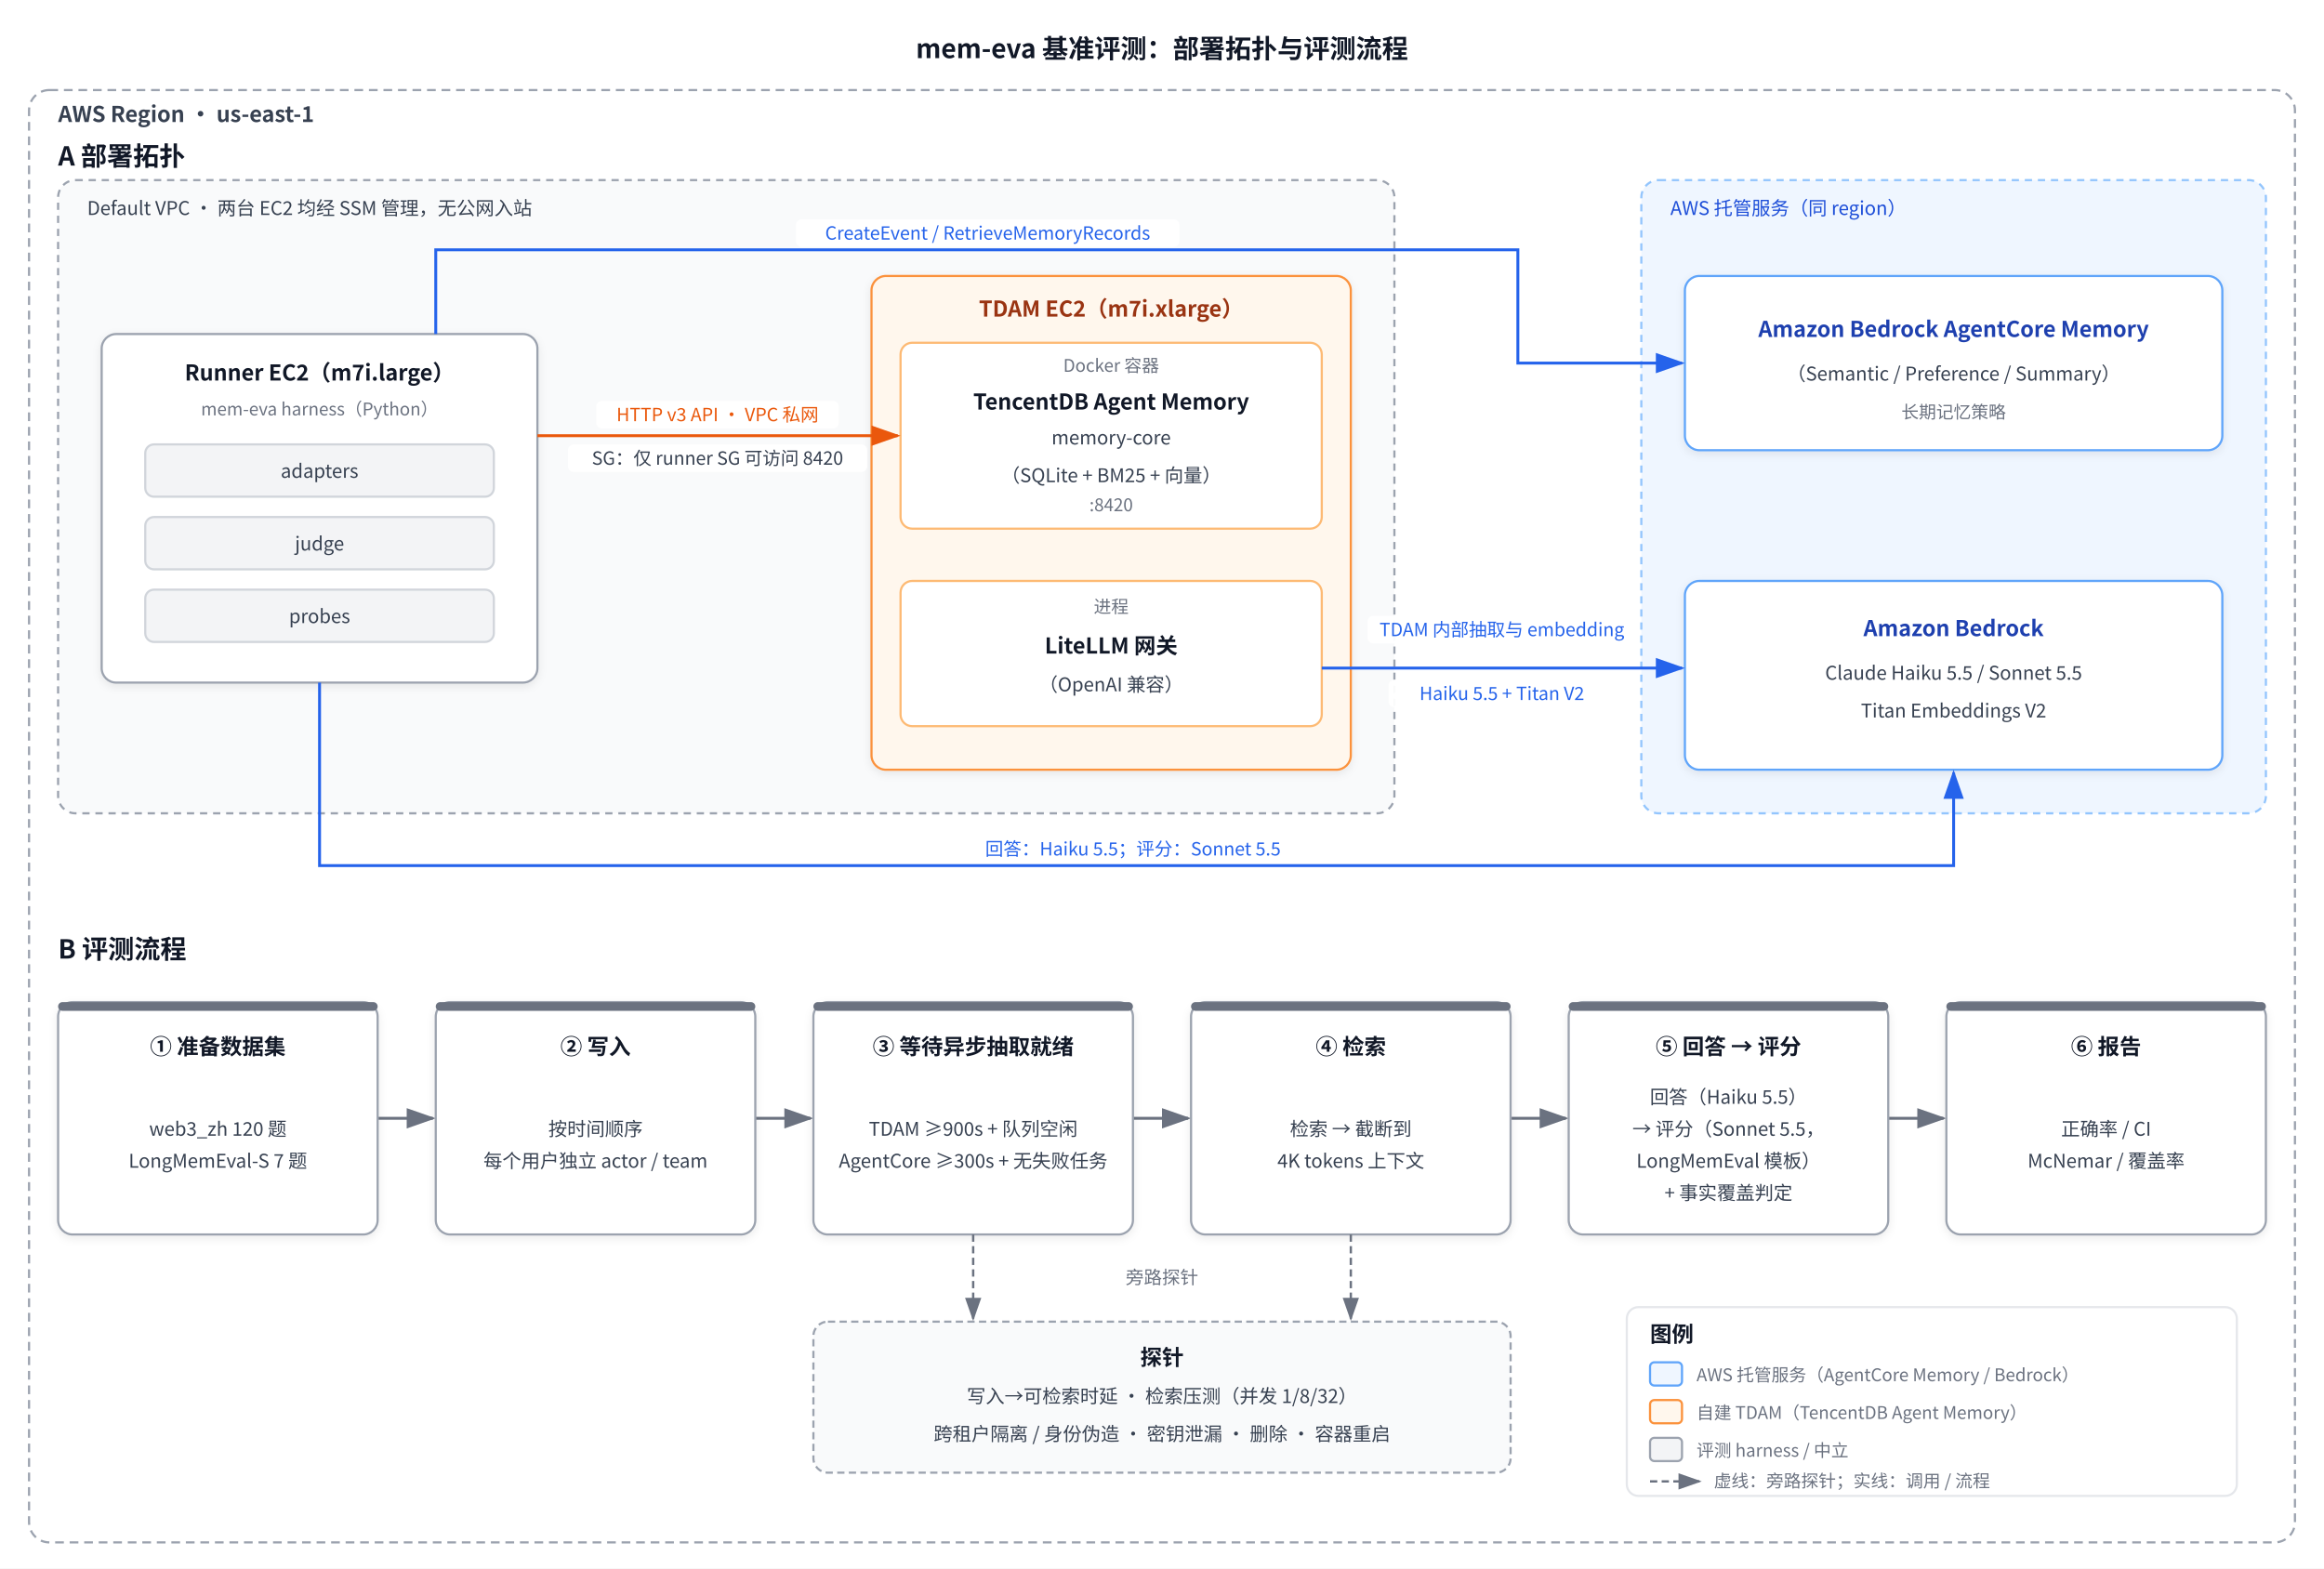
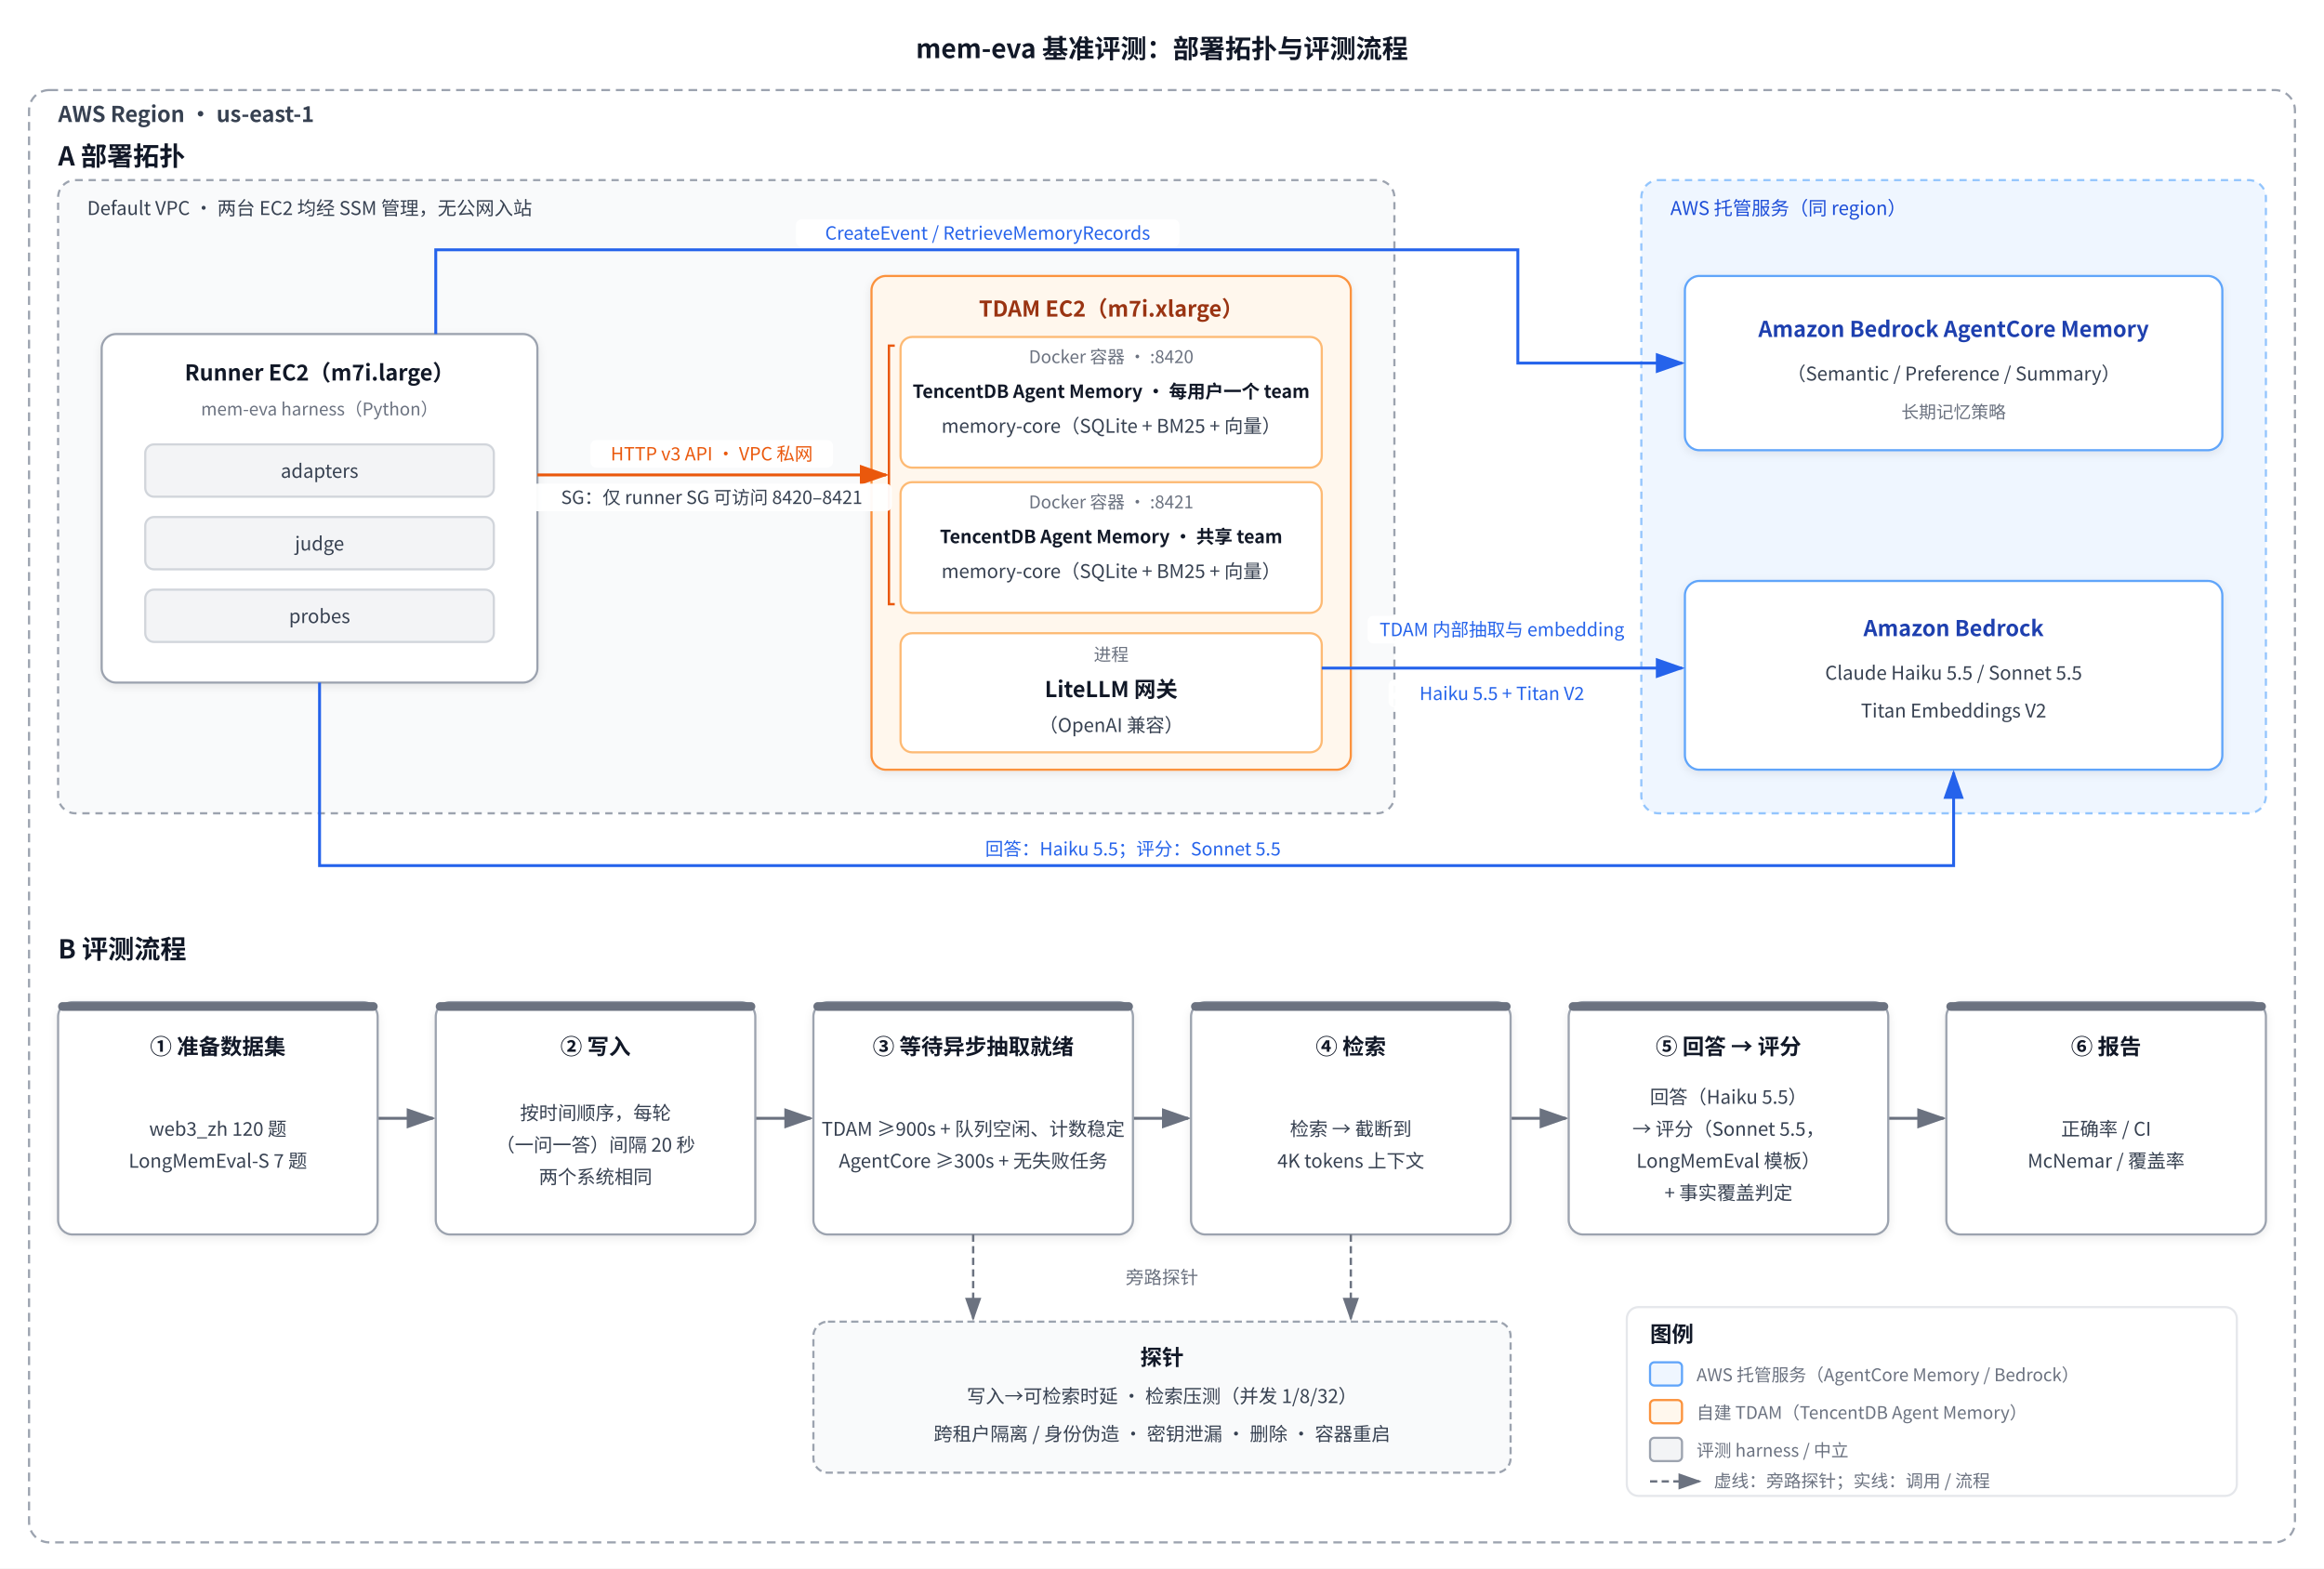
<svg xmlns="http://www.w3.org/2000/svg" viewBox="0 0 1600 1080" width="1600" height="1080">
  <defs>
    <style>text{font-family:"Noto Sans CJK SC","PingFang SC","Microsoft YaHei",sans-serif;fill:#111827}.t{font-size:15px;font-weight:700}.s{font-size:13px;fill:#374151}.xs{font-size:12px;fill:#6b7280}.h{font-size:18px;font-weight:700}.lb{font-size:12.5px}</style>
    <marker id="mg" markerWidth="10" markerHeight="7" refX="9" refY="3.5" orient="auto">
      <polygon points="0 0, 10 3.5, 0 7" fill="#6b7280" />
    </marker>
    <marker id="mb" markerWidth="10" markerHeight="7" refX="9" refY="3.5" orient="auto">
      <polygon points="0 0, 10 3.5, 0 7" fill="#2563eb" />
    </marker>
    <marker id="mo" markerWidth="10" markerHeight="7" refX="9" refY="3.5" orient="auto">
      <polygon points="0 0, 10 3.5, 0 7" fill="#ea580c" />
    </marker>
    <filter id="sh" x="-10%" y="-10%" width="120%" height="130%">
      <feDropShadow dx="0" dy="2" stdDeviation="3" flood-color="#000" flood-opacity="0.08" />
    </filter>
  </defs>
  <rect width="1600" height="1080" fill="#ffffff" />
  <text x="800" y="40" class="h" text-anchor="middle">mem-eva 基准评测：部署拓扑与评测流程</text>
  <rect x="20" y="62" width="1560" height="1000" rx="14" fill="none" stroke="#9ca3af" stroke-width="1.5" stroke-dasharray="6,4" />
  <text x="40" y="84" class="t" text-anchor="start" style="fill:#374151">AWS Region · us-east-1</text>
  <text x="40" y="114" class="h" text-anchor="start">A  部署拓扑</text>
  <rect x="40" y="124" width="920" height="436" rx="12" fill="#f9fafb" stroke="#9ca3af" stroke-width="1.5" stroke-dasharray="5,4" />
  <text x="60" y="148" class="s" text-anchor="start">Default VPC · 两台 EC2 均经 SSM 管理，无公网入站</text>
  <rect x="1130" y="124" width="430" height="436" rx="12" fill="#eff6ff" stroke="#93c5fd" stroke-width="1.5" stroke-dasharray="5,4" />
  <text x="1150" y="148" class="s" text-anchor="start" style="fill:#1d4ed8">AWS 托管服务（同 region）</text>
  <rect x="70" y="230" width="300" height="240" rx="10" fill="#ffffff" stroke="#9ca3af" stroke-width="1.5" filter="url(#sh)" />
  <text x="220" y="262" class="t" text-anchor="middle">Runner EC2（m7i.large）</text>
  <text x="220" y="286" class="xs" text-anchor="middle">mem-eva harness（Python）</text>
  <rect x="100" y="306" width="240" height="36" rx="6" fill="#f3f4f6" stroke="#d1d5db" stroke-width="1.5" />
  <text x="220" y="329" class="s" text-anchor="middle">adapters</text>
  <rect x="100" y="356" width="240" height="36" rx="6" fill="#f3f4f6" stroke="#d1d5db" stroke-width="1.5" />
  <text x="220" y="379" class="s" text-anchor="middle">judge</text>
  <rect x="100" y="406" width="240" height="36" rx="6" fill="#f3f4f6" stroke="#d1d5db" stroke-width="1.5" />
  <text x="220" y="429" class="s" text-anchor="middle">probes</text>
  <rect x="600" y="190" width="330" height="340" rx="10" fill="#fff7ed" stroke="#fb923c" stroke-width="1.5" filter="url(#sh)" />
  <text x="765" y="218" class="t" text-anchor="middle" style="fill:#9a3412">TDAM EC2（m7i.xlarge）</text>
-   <rect x="620" y="236" width="290" height="128" rx="8" fill="#ffffff" stroke="#fdba74" stroke-width="1.5" />
-   <text x="765" y="256" class="xs" text-anchor="middle">Docker 容器</text>
-   <text x="765" y="282" class="t" text-anchor="middle">TencentDB Agent Memory</text>
-   <text x="765" y="306" class="s" text-anchor="middle">memory-core</text>
-   <text x="765" y="332" class="s" text-anchor="middle">（SQLite + BM25 + 向量）</text>
-   <text x="765" y="352" class="xs" text-anchor="middle">:8420</text>
-   <rect x="620" y="400" width="290" height="100" rx="8" fill="#ffffff" stroke="#fdba74" stroke-width="1.5" />
-   <text x="765" y="422" class="xs" text-anchor="middle">进程</text>
-   <text x="765" y="450" class="t" text-anchor="middle">LiteLLM 网关</text>
-   <text x="765" y="476" class="s" text-anchor="middle">（OpenAI 兼容）</text>
+   <rect x="620" y="232" width="290" height="90" rx="8" fill="#ffffff" stroke="#fdba74" stroke-width="1.5" />
+   <text x="765" y="250" class="xs" text-anchor="middle">Docker 容器 · :8420</text>
+   <text x="765" y="274" class="t" text-anchor="middle" style="font-size:12.5px">TencentDB Agent Memory · 每用户一个 team</text>
+   <text x="765" y="298" class="s" text-anchor="middle">memory-core（SQLite + BM25 + 向量）</text>
+   <rect x="620" y="332" width="290" height="90" rx="8" fill="#ffffff" stroke="#fdba74" stroke-width="1.5" />
+   <text x="765" y="350" class="xs" text-anchor="middle">Docker 容器 · :8421</text>
+   <text x="765" y="374" class="t" text-anchor="middle" style="font-size:12.5px">TencentDB Agent Memory · 共享 team</text>
+   <text x="765" y="398" class="s" text-anchor="middle">memory-core（SQLite + BM25 + 向量）</text>
+   <path d="M 616,238 L 612,238 L 612,416 L 616,416" fill="none" stroke="#ea580c" stroke-width="1.6" />
+   <rect x="620" y="436" width="290" height="82" rx="8" fill="#ffffff" stroke="#fdba74" stroke-width="1.5" />
+   <text x="765" y="455" class="xs" text-anchor="middle">进程</text>
+   <text x="765" y="480" class="t" text-anchor="middle">LiteLLM 网关</text>
+   <text x="765" y="504" class="s" text-anchor="middle">（OpenAI 兼容）</text>
  <rect x="1160" y="190" width="370" height="120" rx="10" fill="#ffffff" stroke="#60a5fa" stroke-width="1.5" filter="url(#sh)" />
  <text x="1345" y="232" class="t" text-anchor="middle" style="fill:#1e40af">Amazon Bedrock AgentCore Memory</text>
  <text x="1345" y="262" class="s" text-anchor="middle">（Semantic / Preference / Summary）</text>
  <text x="1345" y="288" class="xs" text-anchor="middle">长期记忆策略</text>
  <rect x="1160" y="400" width="370" height="130" rx="10" fill="#ffffff" stroke="#60a5fa" stroke-width="1.5" filter="url(#sh)" />
  <text x="1345" y="438" class="t" text-anchor="middle" style="fill:#1e40af">Amazon Bedrock</text>
  <text x="1345" y="468" class="s" text-anchor="middle">Claude Haiku 5.5 / Sonnet 5.5</text>
  <text x="1345" y="494" class="s" text-anchor="middle">Titan Embeddings V2</text>
-   <path d="M 370,300 L 618,300" fill="none" stroke="#ea580c" stroke-width="2" marker-end="url(#mo)" />
+   <path d="M 370,327 L 610,327" fill="none" stroke="#ea580c" stroke-width="2" marker-end="url(#mo)" />
  <path d="M 300,230 L 300,172 L 1045,172 L 1045,250 L 1158,250" fill="none" stroke="#2563eb" stroke-width="2" marker-end="url(#mb)" />
  <path d="M 910,460 L 1158,460" fill="none" stroke="#2563eb" stroke-width="2" marker-end="url(#mb)" />
  <path d="M 220,470 L 220,596 L 1345,596 L 1345,532" fill="none" stroke="#2563eb" stroke-width="2" marker-end="url(#mb)" />
-   <rect x="410.5" y="276" width="167" height="19" rx="4" fill="#ffffff" opacity="0.95" />
-   <text x="494" y="290" class="lb" text-anchor="middle" style="fill:#ea580c">HTTP v3 API · VPC 私网</text>
-   <rect x="391.0" y="306" width="206" height="19" rx="4" fill="#ffffff" opacity="0.95" />
-   <text x="494" y="320" class="lb" text-anchor="middle" style="fill:#374151">SG：仅 runner SG 可访问 8420</text>
+   <rect x="406.5" y="303" width="167" height="19" rx="4" fill="#ffffff" opacity="0.95" />
+   <text x="490" y="317" class="lb" text-anchor="middle" style="fill:#ea580c">HTTP v3 API · VPC 私网</text>
+   <rect x="366.0" y="333" width="248" height="19" rx="4" fill="#ffffff" opacity="0.95" />
+   <text x="490" y="347" class="lb" text-anchor="middle" style="fill:#374151">SG：仅 runner SG 可访问 8420–8421</text>
  <rect x="548.0" y="151" width="264" height="19" rx="4" fill="#ffffff" opacity="0.95" />
  <text x="680" y="165" class="lb" text-anchor="middle" style="fill:#2563eb">CreateEvent / RetrieveMemoryRecords</text>
  <rect x="941.5" y="424" width="185" height="19" rx="4" fill="#ffffff" opacity="0.95" />
  <text x="1034" y="438" class="lb" text-anchor="middle" style="fill:#2563eb">TDAM 内部抽取与 embedding</text>
  <rect x="956.0" y="468" width="156" height="19" rx="4" fill="#ffffff" opacity="0.95" />
  <text x="1034" y="482" class="lb" text-anchor="middle" style="fill:#2563eb">Haiku 5.5 + Titan V2</text>
  <rect x="660.5" y="575" width="239" height="19" rx="4" fill="#ffffff" opacity="0.95" />
  <text x="780" y="589" class="lb" text-anchor="middle" style="fill:#2563eb">回答：Haiku 5.5；评分：Sonnet 5.5</text>
  <text x="40" y="660" class="h" text-anchor="start">B  评测流程</text>
  <path d="M 260,770.0 L 298,770.0" fill="none" stroke="#6b7280" stroke-width="2" marker-end="url(#mg)" />
  <rect x="40" y="690" width="220" height="160" rx="10" fill="#ffffff" stroke="#9ca3af" stroke-width="1.5" filter="url(#sh)" />
  <rect x="40" y="690" width="220" height="6" rx="3" fill="#6b7280" />
  <text x="150.0" y="726" class="t" text-anchor="middle">① 准备数据集</text>
  <text x="150.0" y="782.0" class="s" text-anchor="middle">web3_zh 120 题</text>
  <text x="150.0" y="804.0" class="s" text-anchor="middle">LongMemEval-S 7 题</text>
  <path d="M 520,770.0 L 558,770.0" fill="none" stroke="#6b7280" stroke-width="2" marker-end="url(#mg)" />
  <rect x="300" y="690" width="220" height="160" rx="10" fill="#ffffff" stroke="#9ca3af" stroke-width="1.5" filter="url(#sh)" />
  <rect x="300" y="690" width="220" height="6" rx="3" fill="#6b7280" />
  <text x="410.0" y="726" class="t" text-anchor="middle">② 写入</text>
-   <text x="410.0" y="782.0" class="s" text-anchor="middle">按时间顺序</text>
-   <text x="410.0" y="804.0" class="s" text-anchor="middle">每个用户独立 actor / team</text>
+   <text x="410.0" y="771.0" class="s" text-anchor="middle">按时间顺序，每轮</text>
+   <text x="410.0" y="793.0" class="s" text-anchor="middle">（一问一答）间隔 20 秒</text>
+   <text x="410.0" y="815.0" class="s" text-anchor="middle">两个系统相同</text>
  <path d="M 780,770.0 L 818,770.0" fill="none" stroke="#6b7280" stroke-width="2" marker-end="url(#mg)" />
  <rect x="560" y="690" width="220" height="160" rx="10" fill="#ffffff" stroke="#9ca3af" stroke-width="1.5" filter="url(#sh)" />
  <rect x="560" y="690" width="220" height="6" rx="3" fill="#6b7280" />
  <text x="670.0" y="726" class="t" text-anchor="middle">③ 等待异步抽取就绪</text>
-   <text x="670.0" y="782.0" class="s" text-anchor="middle">TDAM ≥900s + 队列空闲</text>
+   <text x="670.0" y="782.0" class="s" text-anchor="middle">TDAM ≥900s + 队列空闲、计数稳定</text>
  <text x="670.0" y="804.0" class="s" text-anchor="middle">AgentCore ≥300s + 无失败任务</text>
  <path d="M 1040,770.0 L 1078,770.0" fill="none" stroke="#6b7280" stroke-width="2" marker-end="url(#mg)" />
  <rect x="820" y="690" width="220" height="160" rx="10" fill="#ffffff" stroke="#9ca3af" stroke-width="1.5" filter="url(#sh)" />
  <rect x="820" y="690" width="220" height="6" rx="3" fill="#6b7280" />
  <text x="930.0" y="726" class="t" text-anchor="middle">④ 检索</text>
  <text x="930.0" y="782.0" class="s" text-anchor="middle">检索 → 截断到</text>
  <text x="930.0" y="804.0" class="s" text-anchor="middle">4K tokens 上下文</text>
  <path d="M 1300,770.0 L 1338,770.0" fill="none" stroke="#6b7280" stroke-width="2" marker-end="url(#mg)" />
  <rect x="1080" y="690" width="220" height="160" rx="10" fill="#ffffff" stroke="#9ca3af" stroke-width="1.5" filter="url(#sh)" />
  <rect x="1080" y="690" width="220" height="6" rx="3" fill="#6b7280" />
  <text x="1190.0" y="726" class="t" text-anchor="middle">⑤ 回答 → 评分</text>
  <text x="1190.0" y="760.0" class="s" text-anchor="middle">回答（Haiku 5.5）</text>
  <text x="1190.0" y="782.0" class="s" text-anchor="middle">→ 评分（Sonnet 5.5，</text>
  <text x="1190.0" y="804.0" class="s" text-anchor="middle">LongMemEval 模板）</text>
  <text x="1190.0" y="826.0" class="s" text-anchor="middle">+ 事实覆盖判定</text>
  <rect x="1340" y="690" width="220" height="160" rx="10" fill="#ffffff" stroke="#9ca3af" stroke-width="1.5" filter="url(#sh)" />
  <rect x="1340" y="690" width="220" height="6" rx="3" fill="#6b7280" />
  <text x="1450.0" y="726" class="t" text-anchor="middle">⑥ 报告</text>
  <text x="1450.0" y="782.0" class="s" text-anchor="middle">正确率 / CI</text>
  <text x="1450.0" y="804.0" class="s" text-anchor="middle">McNemar / 覆盖率</text>
  <path d="M 670,850 L 670,908" fill="none" stroke="#6b7280" stroke-width="1.6" stroke-dasharray="5,3" marker-end="url(#mg)" />
  <path d="M 930,850 L 930,908" fill="none" stroke="#6b7280" stroke-width="1.6" stroke-dasharray="5,3" marker-end="url(#mg)" />
  <rect x="768.0" y="870" width="64" height="19" rx="4" fill="#ffffff" opacity="0.95" />
  <text x="800" y="884" class="lb" text-anchor="middle" style="fill:#6b7280">旁路探针</text>
  <rect x="560" y="910" width="480" height="104" rx="10" fill="#f9fafb" stroke="#9ca3af" stroke-width="1.5" stroke-dasharray="5,3" />
  <text x="800" y="940" class="t" text-anchor="middle">探针</text>
  <text x="800" y="966" class="s" text-anchor="middle">写入→可检索时延 · 检索压测（并发 1/8/32）</text>
  <text x="800" y="992" class="s" text-anchor="middle">跨租户隔离 / 身份伪造 · 密钥泄漏 · 删除 · 容器重启</text>
  <rect x="1120" y="900" width="420" height="130" rx="8" fill="#ffffff" stroke="#e5e7eb" stroke-width="1.5" />
  <text x="1136" y="924" class="t" text-anchor="start">图例</text>
  <rect x="1136" y="938" width="22" height="16" rx="3" fill="#eff6ff" stroke="#60a5fa" stroke-width="1.5" />
  <text x="1168" y="951" class="xs" text-anchor="start">AWS 托管服务（AgentCore Memory / Bedrock）</text>
  <rect x="1136" y="964" width="22" height="16" rx="3" fill="#fff7ed" stroke="#fb923c" stroke-width="1.5" />
  <text x="1168" y="977" class="xs" text-anchor="start">自建 TDAM（TencentDB Agent Memory）</text>
  <rect x="1136" y="990" width="22" height="16" rx="3" fill="#f3f4f6" stroke="#9ca3af" stroke-width="1.5" />
  <text x="1168" y="1003" class="xs" text-anchor="start">评测 harness / 中立</text>
  <line x1="1136" y1="1020" x2="1170" y2="1020" stroke="#6b7280" stroke-width="1.6" stroke-dasharray="5,3" marker-end="url(#mg)" />
  <text x="1180" y="1024" class="xs" text-anchor="start">虚线：旁路探针；实线：调用 / 流程</text>
</svg>
